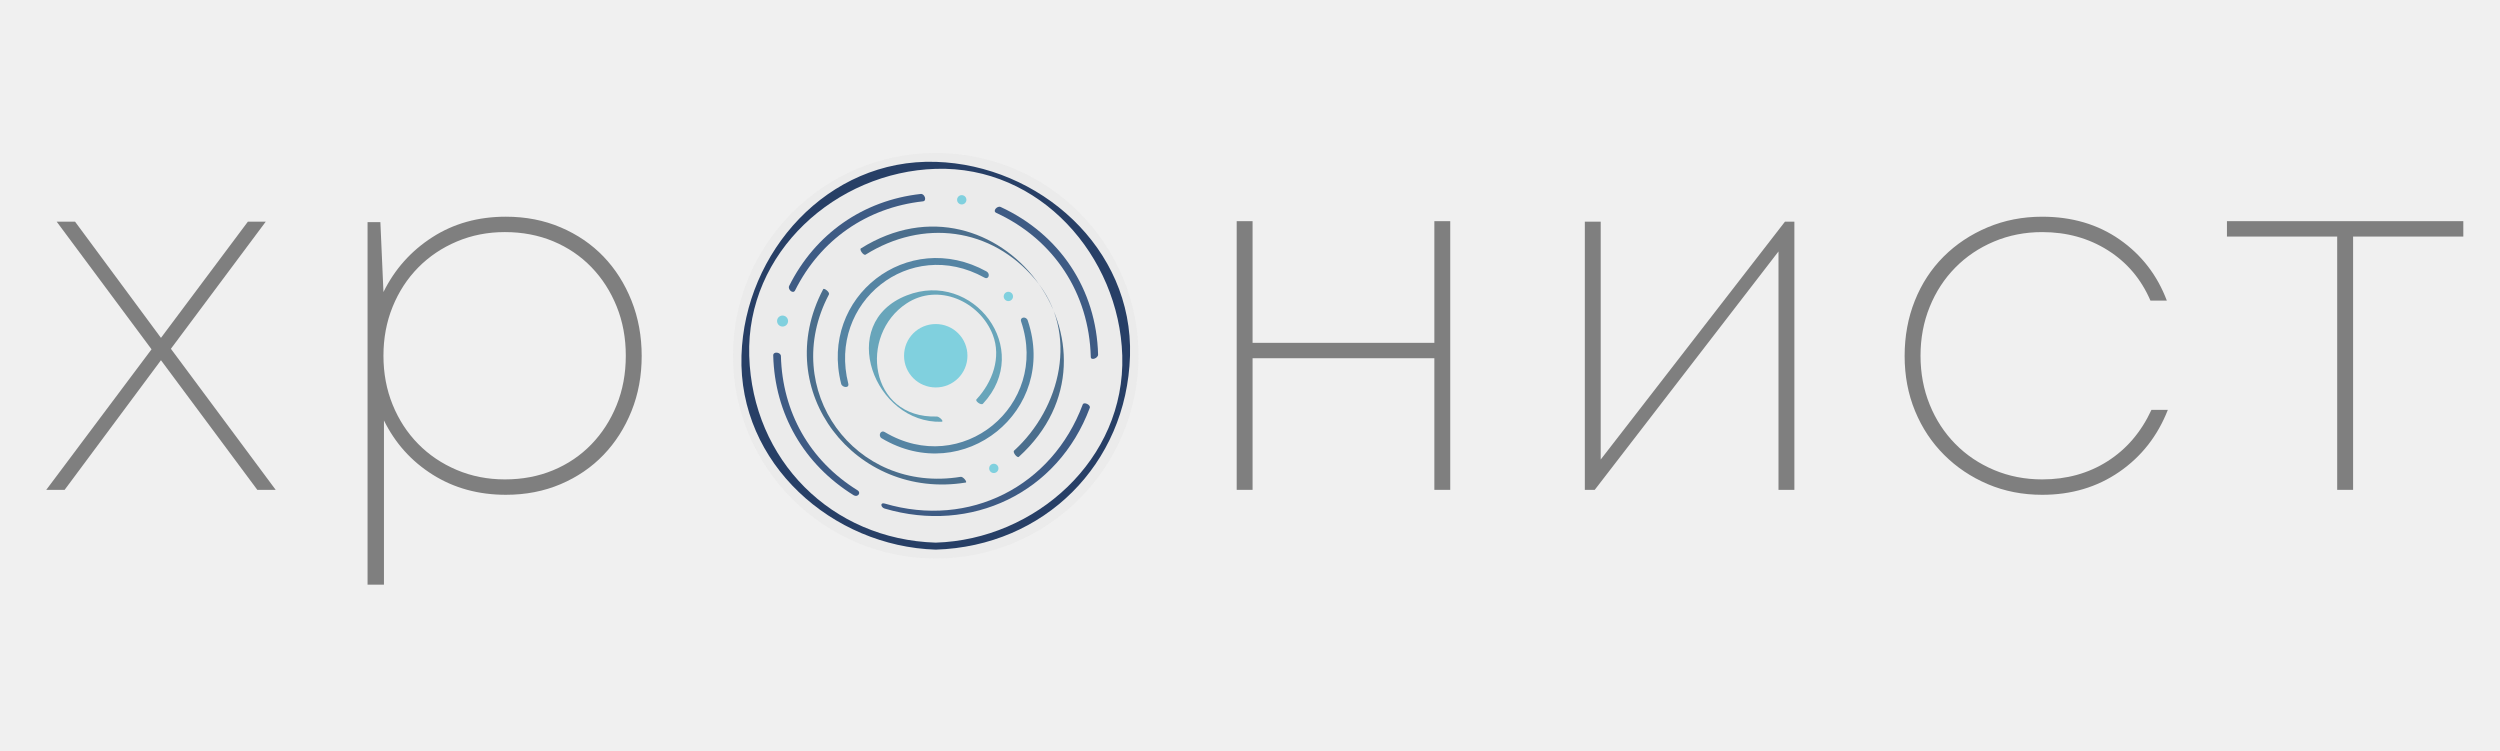
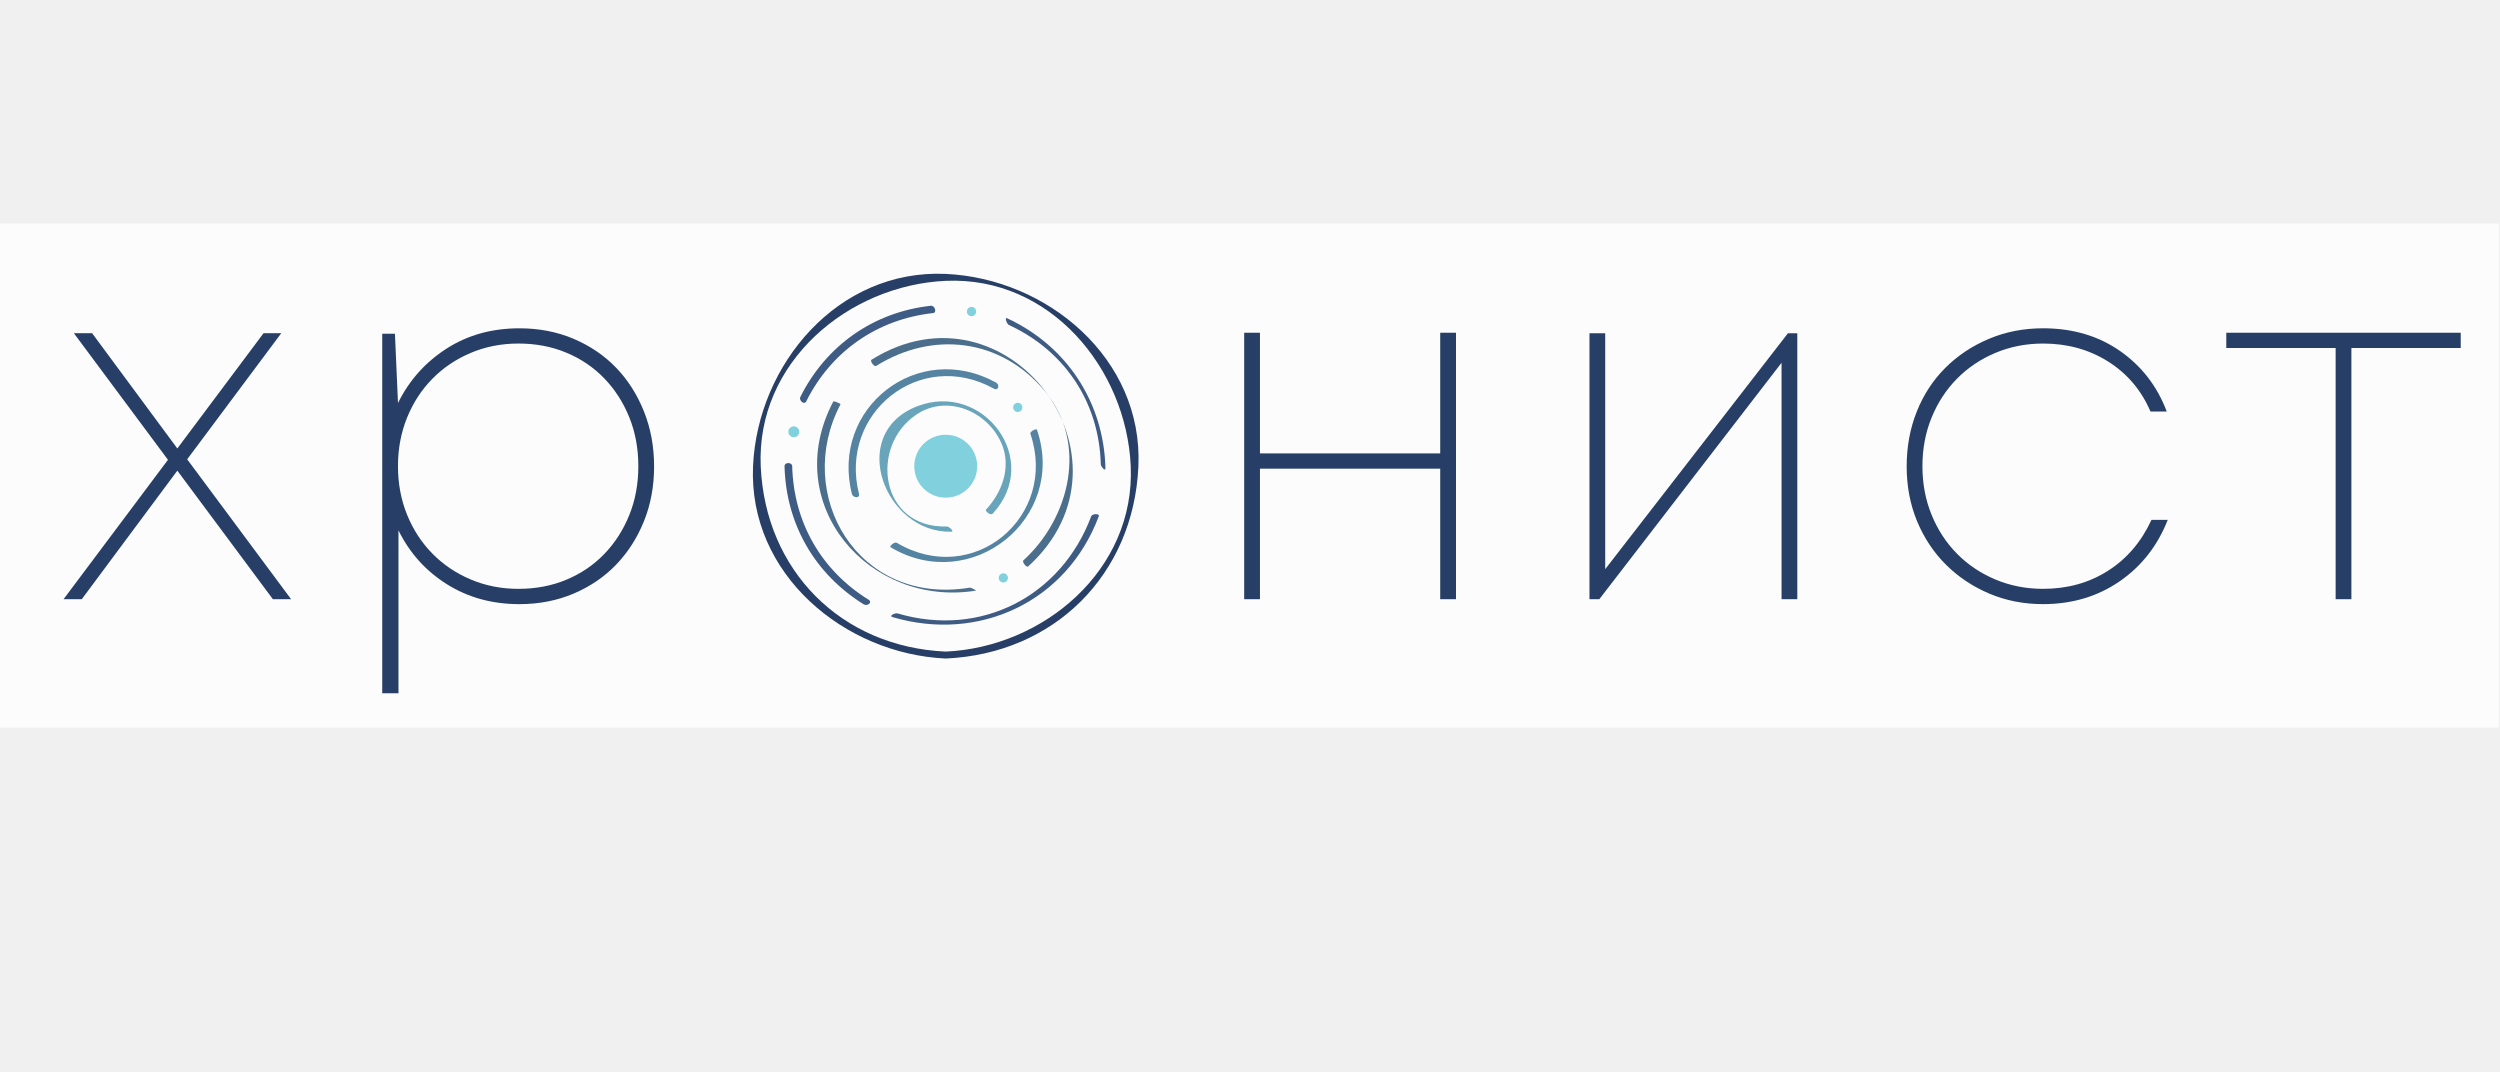
- <svg xmlns="http://www.w3.org/2000/svg" version="1.1" id="Layer_1" x="0px" y="0px" width="283.46px" height="85.04px" viewBox="0 0 283.46 85.04" enable-background="new 0 0 283.46 85.04" xml:space="preserve">
-   <circle opacity="0.65" fill="#E8E8E8" cx="106.099" cy="40.336" r="22.988" />
+ <svg xmlns="http://www.w3.org/2000/svg" version="1.1" id="Layer_1" x="0px" y="0px" width="198.43px" height="85.04px" viewBox="0 0 198.43 85.04" enable-background="new 0 0 198.43 85.04" xml:space="preserve">
+   <rect x="-0.087" y="17.74" opacity="0.8" fill="#FFFFFF" width="198.425" height="40.01" />
  <g>
-     <path fill="#7F7F7F" d="M29.175,55.541L18.251,40.843L7.327,55.541H5.244l11.938-15.936L6.427,25.133H8.51l9.741,13.175   l9.854-13.175h2.027L19.377,39.547l11.881,15.994H29.175z" />
-     <path fill="#7F7F7F" d="M57.358,24.57c2.248,0,4.318,0.402,6.21,1.208c1.893,0.807,3.513,1.911,4.862,3.316   c1.349,1.407,2.407,3.074,3.175,5.003c0.768,1.931,1.152,4.019,1.152,6.267c0,2.249-0.384,4.328-1.152,6.239   c-0.768,1.912-1.826,3.568-3.175,4.973c-1.349,1.407-2.969,2.512-4.862,3.32c-1.892,0.805-3.962,1.206-6.21,1.206   c-3.109,0-5.873-0.759-8.288-2.275c-2.418-1.52-4.263-3.57-5.536-6.155v18.622h-1.859V25.189h1.454l0.349,7.924   c1.273-2.584,3.119-4.654,5.536-6.211C51.43,25.347,54.211,24.57,57.358,24.57z M57.244,54.357c1.985,0,3.811-0.347,5.479-1.041   c1.666-0.695,3.109-1.671,4.326-2.93c1.218-1.258,2.173-2.739,2.866-4.446c0.694-1.709,1.041-3.576,1.041-5.604   c0-2.027-0.347-3.895-1.041-5.602c-0.692-1.708-1.648-3.191-2.866-4.449c-1.217-1.257-2.66-2.233-4.326-2.929   c-1.668-0.693-3.494-1.041-5.479-1.041c-1.947,0-3.765,0.357-5.449,1.07c-1.687,0.713-3.148,1.698-4.385,2.955   c-1.237,1.259-2.2,2.741-2.894,4.449c-0.693,1.708-1.039,3.558-1.039,5.546c0,1.99,0.346,3.839,1.039,5.546   c0.694,1.709,1.657,3.191,2.894,4.449c1.236,1.259,2.698,2.243,4.385,2.957C53.479,54,55.297,54.357,57.244,54.357z" />
-     <path fill="#7F7F7F" d="M164.434,25.077v30.464h-1.801V40.618h-20.611v14.923h-1.801V25.077h1.801v13.795h20.611V25.077H164.434z" />
-     <path fill="#7F7F7F" d="M203.454,25.133v30.408h-1.802v-27.03l-20.835,27.03h-1.123V25.133h1.8v26.972l20.892-26.972H203.454z" />
-     <path fill="#7F7F7F" d="M231.551,56.103c-2.214,0-4.27-0.401-6.164-1.206c-1.896-0.809-3.547-1.913-4.953-3.32   c-1.409-1.404-2.508-3.061-3.296-4.973c-0.789-1.911-1.183-3.99-1.183-6.239c0-2.248,0.383-4.336,1.155-6.267   c0.768-1.929,1.858-3.596,3.265-5.003c1.408-1.405,3.07-2.509,4.983-3.316c1.915-0.806,3.979-1.208,6.192-1.208   c3.38,0,6.308,0.863,8.785,2.59s4.26,4.036,5.351,6.926h-1.858c-1.051-2.44-2.666-4.345-4.843-5.716   c-2.178-1.37-4.655-2.055-7.435-2.055c-1.951,0-3.771,0.357-5.461,1.07c-1.69,0.713-3.155,1.698-4.391,2.955   c-1.239,1.259-2.208,2.741-2.899,4.449c-0.695,1.708-1.043,3.558-1.043,5.546c0,1.99,0.348,3.839,1.043,5.546   c0.691,1.709,1.66,3.191,2.899,4.449c1.235,1.259,2.7,2.243,4.391,2.957c1.689,0.712,3.51,1.069,5.461,1.069   c2.779,0,5.249-0.684,7.406-2.056c2.158-1.37,3.82-3.313,4.983-5.827h1.858c-1.163,2.964-3.004,5.312-5.52,7.039   C237.766,55.239,234.856,56.103,231.551,56.103z" />
-     <path fill="#7F7F7F" d="M279.301,26.822h-12.498v28.719H265V26.822h-12.5v-1.746h26.801V26.822z" />
+     <path fill="#273F66" d="M21.659,47.56l-7.584-10.204L6.49,47.56H5.044l8.288-11.064L5.865,26.449h1.447l6.763,9.147l6.841-9.147   h1.407l-7.466,10.007l8.249,11.104H21.659z" />
+     <path fill="#273F66" d="M41.226,26.058c1.56,0,2.998,0.279,4.312,0.838c1.313,0.561,2.438,1.327,3.375,2.302   c0.937,0.976,1.671,2.134,2.205,3.474c0.533,1.34,0.799,2.79,0.799,4.352c0,1.561-0.266,3.004-0.799,4.331   c-0.534,1.328-1.269,2.478-2.205,3.454c-0.937,0.977-2.062,1.742-3.375,2.303c-1.313,0.559-2.751,0.84-4.312,0.84   c-2.159,0-4.077-0.527-5.755-1.581s-2.959-2.479-3.843-4.274v12.929h-1.29V26.487h1.009l0.242,5.502   c0.884-1.793,2.165-3.23,3.843-4.312C37.109,26.598,39.041,26.058,41.226,26.058z M41.146,46.738c1.379,0,2.646-0.24,3.804-0.724   c1.157-0.482,2.159-1.159,3.004-2.034c0.846-0.872,1.508-1.902,1.99-3.087c0.481-1.185,0.722-2.482,0.722-3.89   c0-1.408-0.241-2.705-0.722-3.89c-0.482-1.186-1.144-2.215-1.99-3.089c-0.845-0.873-1.847-1.551-3.004-2.033   c-1.158-0.482-2.425-0.724-3.804-0.724c-1.352,0-2.613,0.249-3.784,0.743c-1.17,0.496-2.185,1.179-3.043,2.053   c-0.859,0.873-1.529,1.902-2.01,3.088c-0.481,1.186-0.721,2.469-0.721,3.851s0.24,2.665,0.721,3.851   c0.481,1.186,1.151,2.214,2.01,3.087c0.858,0.874,1.873,1.56,3.043,2.053C38.533,46.49,39.794,46.738,41.146,46.738z" />
+     <path fill="#273F66" d="M115.565,26.41v21.15h-1.252V37.199h-14.308V47.56h-1.251V26.41h1.251v9.578h14.308V26.41H115.565z" />
+     <path fill="#273F66" d="M142.656,26.449v21.11h-1.251V28.794L126.941,47.56h-0.782v-21.11h1.25v18.725l14.504-18.725H142.656z" />
+     <path fill="#273F66" d="M162.163,47.951c-1.537,0-2.964-0.281-4.28-0.84c-1.316-0.561-2.463-1.326-3.44-2.303   c-0.978-0.976-1.738-2.126-2.287-3.454c-0.547-1.327-0.82-2.77-0.82-4.331c0-1.562,0.266-3.011,0.801-4.352   c0.534-1.34,1.29-2.498,2.268-3.474c0.978-0.976,2.13-1.742,3.46-2.302c1.328-0.56,2.763-0.838,4.3-0.838   c2.346,0,4.379,0.6,6.1,1.797c1.72,1.199,2.957,2.802,3.714,4.809h-1.291c-0.729-1.693-1.851-3.016-3.362-3.968   c-1.512-0.951-3.231-1.427-5.16-1.427c-1.355,0-2.619,0.249-3.792,0.743c-1.173,0.496-2.189,1.179-3.05,2.053   c-0.859,0.873-1.53,1.902-2.013,3.088s-0.724,2.469-0.724,3.851s0.241,2.665,0.724,3.851c0.482,1.186,1.153,2.214,2.013,3.087   c0.86,0.874,1.877,1.56,3.05,2.053c1.173,0.495,2.437,0.743,3.792,0.743c1.929,0,3.643-0.475,5.142-1.429   c1.498-0.949,2.651-2.298,3.459-4.044h1.29c-0.808,2.059-2.085,3.688-3.83,4.886C166.477,47.35,164.456,47.951,162.163,47.951z" />
+     <path fill="#273F66" d="M195.314,27.621h-8.679V47.56h-1.251V27.621h-8.679V26.41h18.608V27.621z" />
    <g>
-       <path fill="none" stroke="#000000" stroke-width="0.177" stroke-miterlimit="10" d="M98.004,43.682" />
+       <path fill="none" stroke="#000000" stroke-width="0.123" stroke-miterlimit="10" d="M69.444,39.327" />
      <g>
        <g>
-           <path fill="#273F66" d="M106.098,61.527c-11.82-0.367-20.781-9.359-21.147-21.166c-0.366-11.787,9.882-20.867,21.15-21.217      c11.816-0.367,20.796,9.905,21.146,21.166C127.613,52.097,117.367,61.177,106.098,61.527c-0.569,0.018-0.543,0.811,0.003,0.793      c12.263-0.381,21.642-9.666,22.024-21.959c0.381-12.271-10.332-21.646-22.027-22.01c-12.259-0.381-21.662,10.241-22.025,21.959      c-0.381,12.271,10.333,21.646,22.028,22.01C106.675,62.338,106.643,61.544,106.098,61.527z" />
+           <path fill="#273F66" d="M75.063,51.718c-8.299-0.372-14.311-6.421-14.682-14.696c-0.371-8.273,6.949-14.384,14.684-14.731      c8.29-0.372,14.336,6.967,14.683,14.696C90.119,45.261,82.799,51.371,75.063,51.718c-0.394,0.018-0.377,0.567,0.002,0.551      c8.596-0.385,14.906-6.635,15.292-15.247c0.385-8.6-7.269-14.922-15.294-15.282c-8.586-0.385-14.931,7.208-15.292,15.247      c-0.386,8.599,7.269,14.922,15.293,15.282C75.464,52.286,75.441,51.734,75.063,51.718z" />
        </g>
      </g>
      <g>
        <g>
-           <path fill="#3E5B84" d="M124.505,40.199c-0.19-7.392-4.343-13.631-11.045-16.73c-0.373-0.172-0.964,0.451-0.501,0.666      c6.55,3.028,10.534,9.13,10.718,16.337C123.688,40.926,124.515,40.613,124.505,40.199L124.505,40.199z" />
+           <path fill="#3E5B84" d="M87.742,37.151c-0.136-5.214-3.069-9.701-7.81-11.892c-0.218-0.101-0.018,0.458,0.137,0.53      c4.454,2.058,7.174,6.147,7.303,11.067C87.376,37.024,87.75,37.482,87.742,37.151L87.742,37.151z" />
        </g>
      </g>
      <g>
        <g>
-           <path fill="#3E5B84" d="M100.304,57.663c9.803,2.89,19.644-1.75,23.259-11.415c0.131-0.351-0.672-0.721-0.797-0.387      c-3.476,9.292-12.842,14.066-22.448,11.235C99.751,56.93,99.867,57.535,100.304,57.663L100.304,57.663z" />
+           <path fill="#3E5B84" d="M70.847,48.983c6.879,2.026,13.826-1.221,16.366-8.008c0.085-0.227-0.522-0.208-0.6-0.001      c-2.382,6.365-8.767,9.661-15.37,7.714C71.048,48.631,70.513,48.885,70.847,48.983L70.847,48.983z" />
        </g>
      </g>
      <g>
        <g>
-           <path fill="#3E5B84" d="M87.671,40.302c0.17,6.643,3.486,12.354,9.122,15.851c0.44,0.273,0.908-0.271,0.418-0.574      c-5.413-3.359-8.505-8.857-8.668-15.208C88.531,39.926,87.658,39.812,87.671,40.302L87.671,40.302z" />
+           <path fill="#3E5B84" d="M62.27,37.014c0.117,4.576,2.397,8.542,6.286,10.953c0.284,0.177,0.728-0.154,0.387-0.365      c-3.78-2.345-5.951-6.165-6.065-10.606C62.869,36.677,62.261,36.664,62.27,37.014L62.27,37.014z" />
        </g>
      </g>
      <g>
        <g>
-           <path fill="#3E5B84" d="M104.4,21.991c-6.547,0.723-11.98,4.539-14.921,10.426c-0.196,0.393,0.44,0.972,0.675,0.503      c2.862-5.729,8.133-9.389,14.495-10.091C105.131,22.776,104.84,21.942,104.4,21.991L104.4,21.991z" />
+           <path fill="#3E5B84" d="M73.886,24.268c-4.546,0.502-8.319,3.15-10.361,7.238c-0.136,0.272,0.306,0.675,0.469,0.349      c1.987-3.979,5.647-6.518,10.064-7.005C74.394,24.813,74.192,24.234,73.886,24.268L73.886,24.268z" />
        </g>
      </g>
      <g>
        <g>
-           <path fill="#4B6E8C" d="M108.931,54.064c-12.068,1.968-20.596-9.949-14.946-20.671c0.137-0.259-0.553-0.786-0.65-0.601      c-6.081,11.541,3.688,23.956,16.158,21.922C109.725,54.677,109.198,54.021,108.931,54.064L108.931,54.064z" />
+           <path fill="#4B6E8C" d="M76.952,46.645c-8.888,1.461-14.004-7.402-10.236-14.562c0.017-0.033-0.537-0.29-0.576-0.215      c-4.299,8.168,2.868,16.4,11.36,15.006C77.441,46.883,77.119,46.617,76.952,46.645L76.952,46.645z" />
        </g>
      </g>
      <g>
        <g>
-           <path fill="#4B6E8C" d="M98.146,28.872c6.455-4.036,14.252-3.152,19.27,2.861c5.011,6.005,2.834,14.581-2.434,19.361      c-0.2,0.182,0.357,0.867,0.536,0.705c13.536-12.282-2.406-33.327-17.909-23.633C97.406,28.294,97.917,29.016,98.146,28.872      L98.146,28.872z" />
+           <path fill="#4B6E8C" d="M69.543,29.045c4.48-2.803,9.895-2.188,13.378,1.986c3.48,4.17,1.967,10.122-1.689,13.442      c-0.139,0.126,0.248,0.603,0.372,0.49c9.392-8.531-1.669-23.142-12.434-16.408C69.029,28.644,69.384,29.145,69.543,29.045      L69.543,29.045z" />
        </g>
      </g>
      <g>
        <g>
-           <path fill="#5584A3" d="M99.969,49.695c9.278,5.526,20.022-3.131,16.559-13.362c-0.169-0.5-0.931-0.408-0.745,0.14      c3.222,9.521-6.759,17.705-15.462,12.52C99.827,48.698,99.534,49.436,99.969,49.695L99.969,49.695z" />
+           <path fill="#5584A3" d="M70.696,43.441c6.377,3.797,14.007-2.254,11.612-9.329c-0.045-0.132-0.585,0.139-0.523,0.322      c2.222,6.563-4.542,12.259-10.617,8.641C71.019,42.987,70.543,43.35,70.696,43.441L70.696,43.441z" />
        </g>
      </g>
      <g>
        <g>
-           <path fill="#5584A3" d="M111.858,30.779c-8.935-4.941-18.982,2.878-16.485,12.734c0.114,0.45,0.946,0.531,0.809-0.012      c-2.335-9.217,6.949-16.718,15.427-12.029C112.115,31.753,112.312,31.031,111.858,30.779L111.858,30.779z" />
+           <path fill="#5584A3" d="M79.063,30.369c-6.205-3.432-13.176,1.997-11.445,8.84c0.079,0.312,0.657,0.369,0.562-0.008      c-1.619-6.4,4.823-11.608,10.71-8.351C79.242,31.045,79.379,30.544,79.063,30.369L79.063,30.369z" />
        </g>
      </g>
      <g>
        <g>
-           <path fill="#68A5BA" d="M106.228,47.227c-7.691,0.231-8.884-9.245-3.435-12.826c3.583-2.355,8.279-0.249,9.763,3.534      c1.021,2.601-0.048,5.425-1.842,7.351c-0.176,0.188,0.53,0.713,0.737,0.49c5.764-6.186-1.113-15.238-8.65-12.279      c-8.037,3.155-3.645,14.552,3.951,14.324C107.109,47.81,106.484,47.22,106.228,47.227L106.228,47.227z" />
+           <path fill="#68A5BA" d="M75.154,41.789c-5.337,0.154-6.171-6.417-2.385-8.906c2.488-1.635,5.748-0.172,6.779,2.454      c0.709,1.807-0.034,3.766-1.279,5.103c-0.122,0.131,0.368,0.496,0.512,0.341c4-4.295-0.771-10.581-6.005-8.525      c-5.583,2.192-2.528,10.097,2.743,9.946C75.766,42.193,75.332,41.784,75.154,41.789L75.154,41.789z" />
        </g>
      </g>
      <g>
-         <path fill="#80D0DE" d="M109.693,40.336c0-1.993-1.602-3.595-3.594-3.595c-1.993,0-3.594,1.602-3.594,3.595     s1.601,3.595,3.594,3.595C108.091,43.931,109.693,42.329,109.693,40.336z" />
+         <path fill="#80D0DE" d="M77.56,37.004c0-1.384-1.113-2.497-2.496-2.497s-2.496,1.113-2.496,2.497     c0,1.383,1.113,2.496,2.496,2.496S77.56,38.387,77.56,37.004z" />
      </g>
      <g>
-         <circle fill="#80D0DE" cx="114.332" cy="33.612" r="0.528" />
+         <circle fill="#80D0DE" cx="80.781" cy="32.335" r="0.366" />
      </g>
      <g>
-         <circle fill="#80D0DE" cx="112.682" cy="53.108" r="0.527" />
+         <circle fill="#80D0DE" cx="79.635" cy="45.87" r="0.366" />
      </g>
      <g>
-         <circle fill="#80D0DE" cx="88.73" cy="36.403" r="0.624" />
+         <circle fill="#80D0DE" cx="63.006" cy="34.273" r="0.433" />
      </g>
      <g>
-         <circle fill="#80D0DE" cx="109.046" cy="22.654" r="0.528" />
+         <circle fill="#80D0DE" cx="77.111" cy="24.727" r="0.366" />
      </g>
    </g>
  </g>
</svg>
